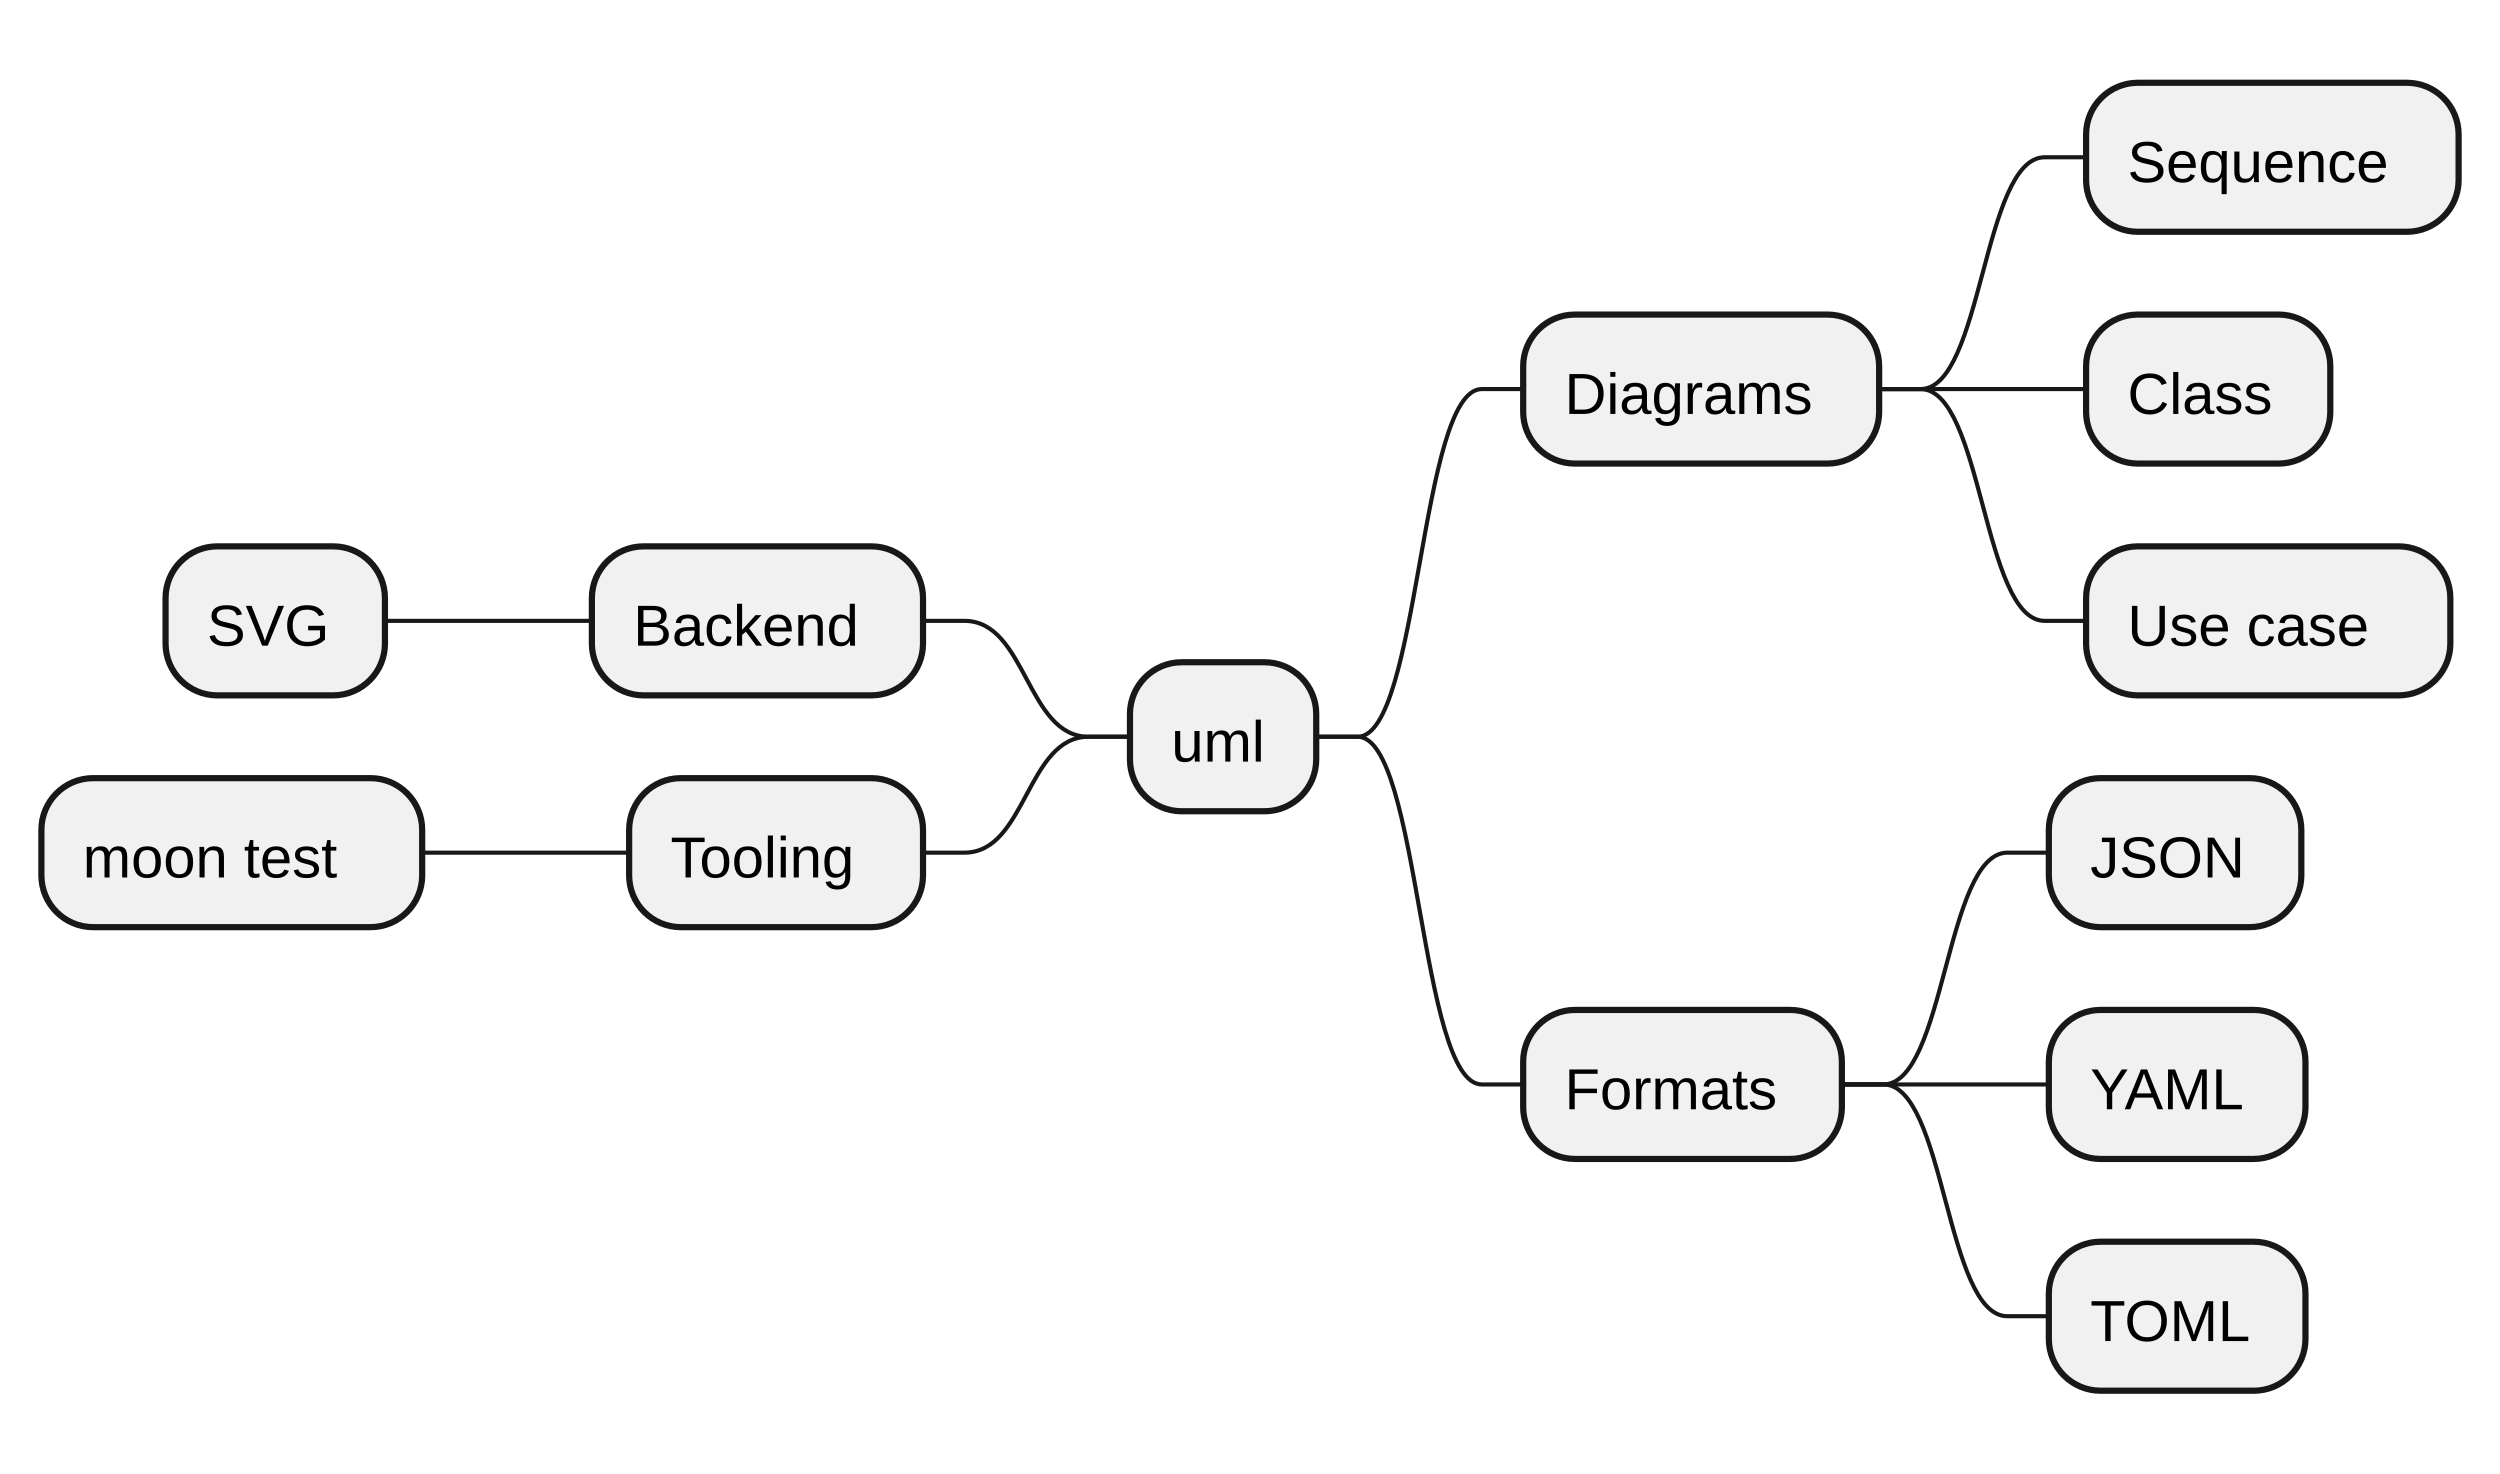
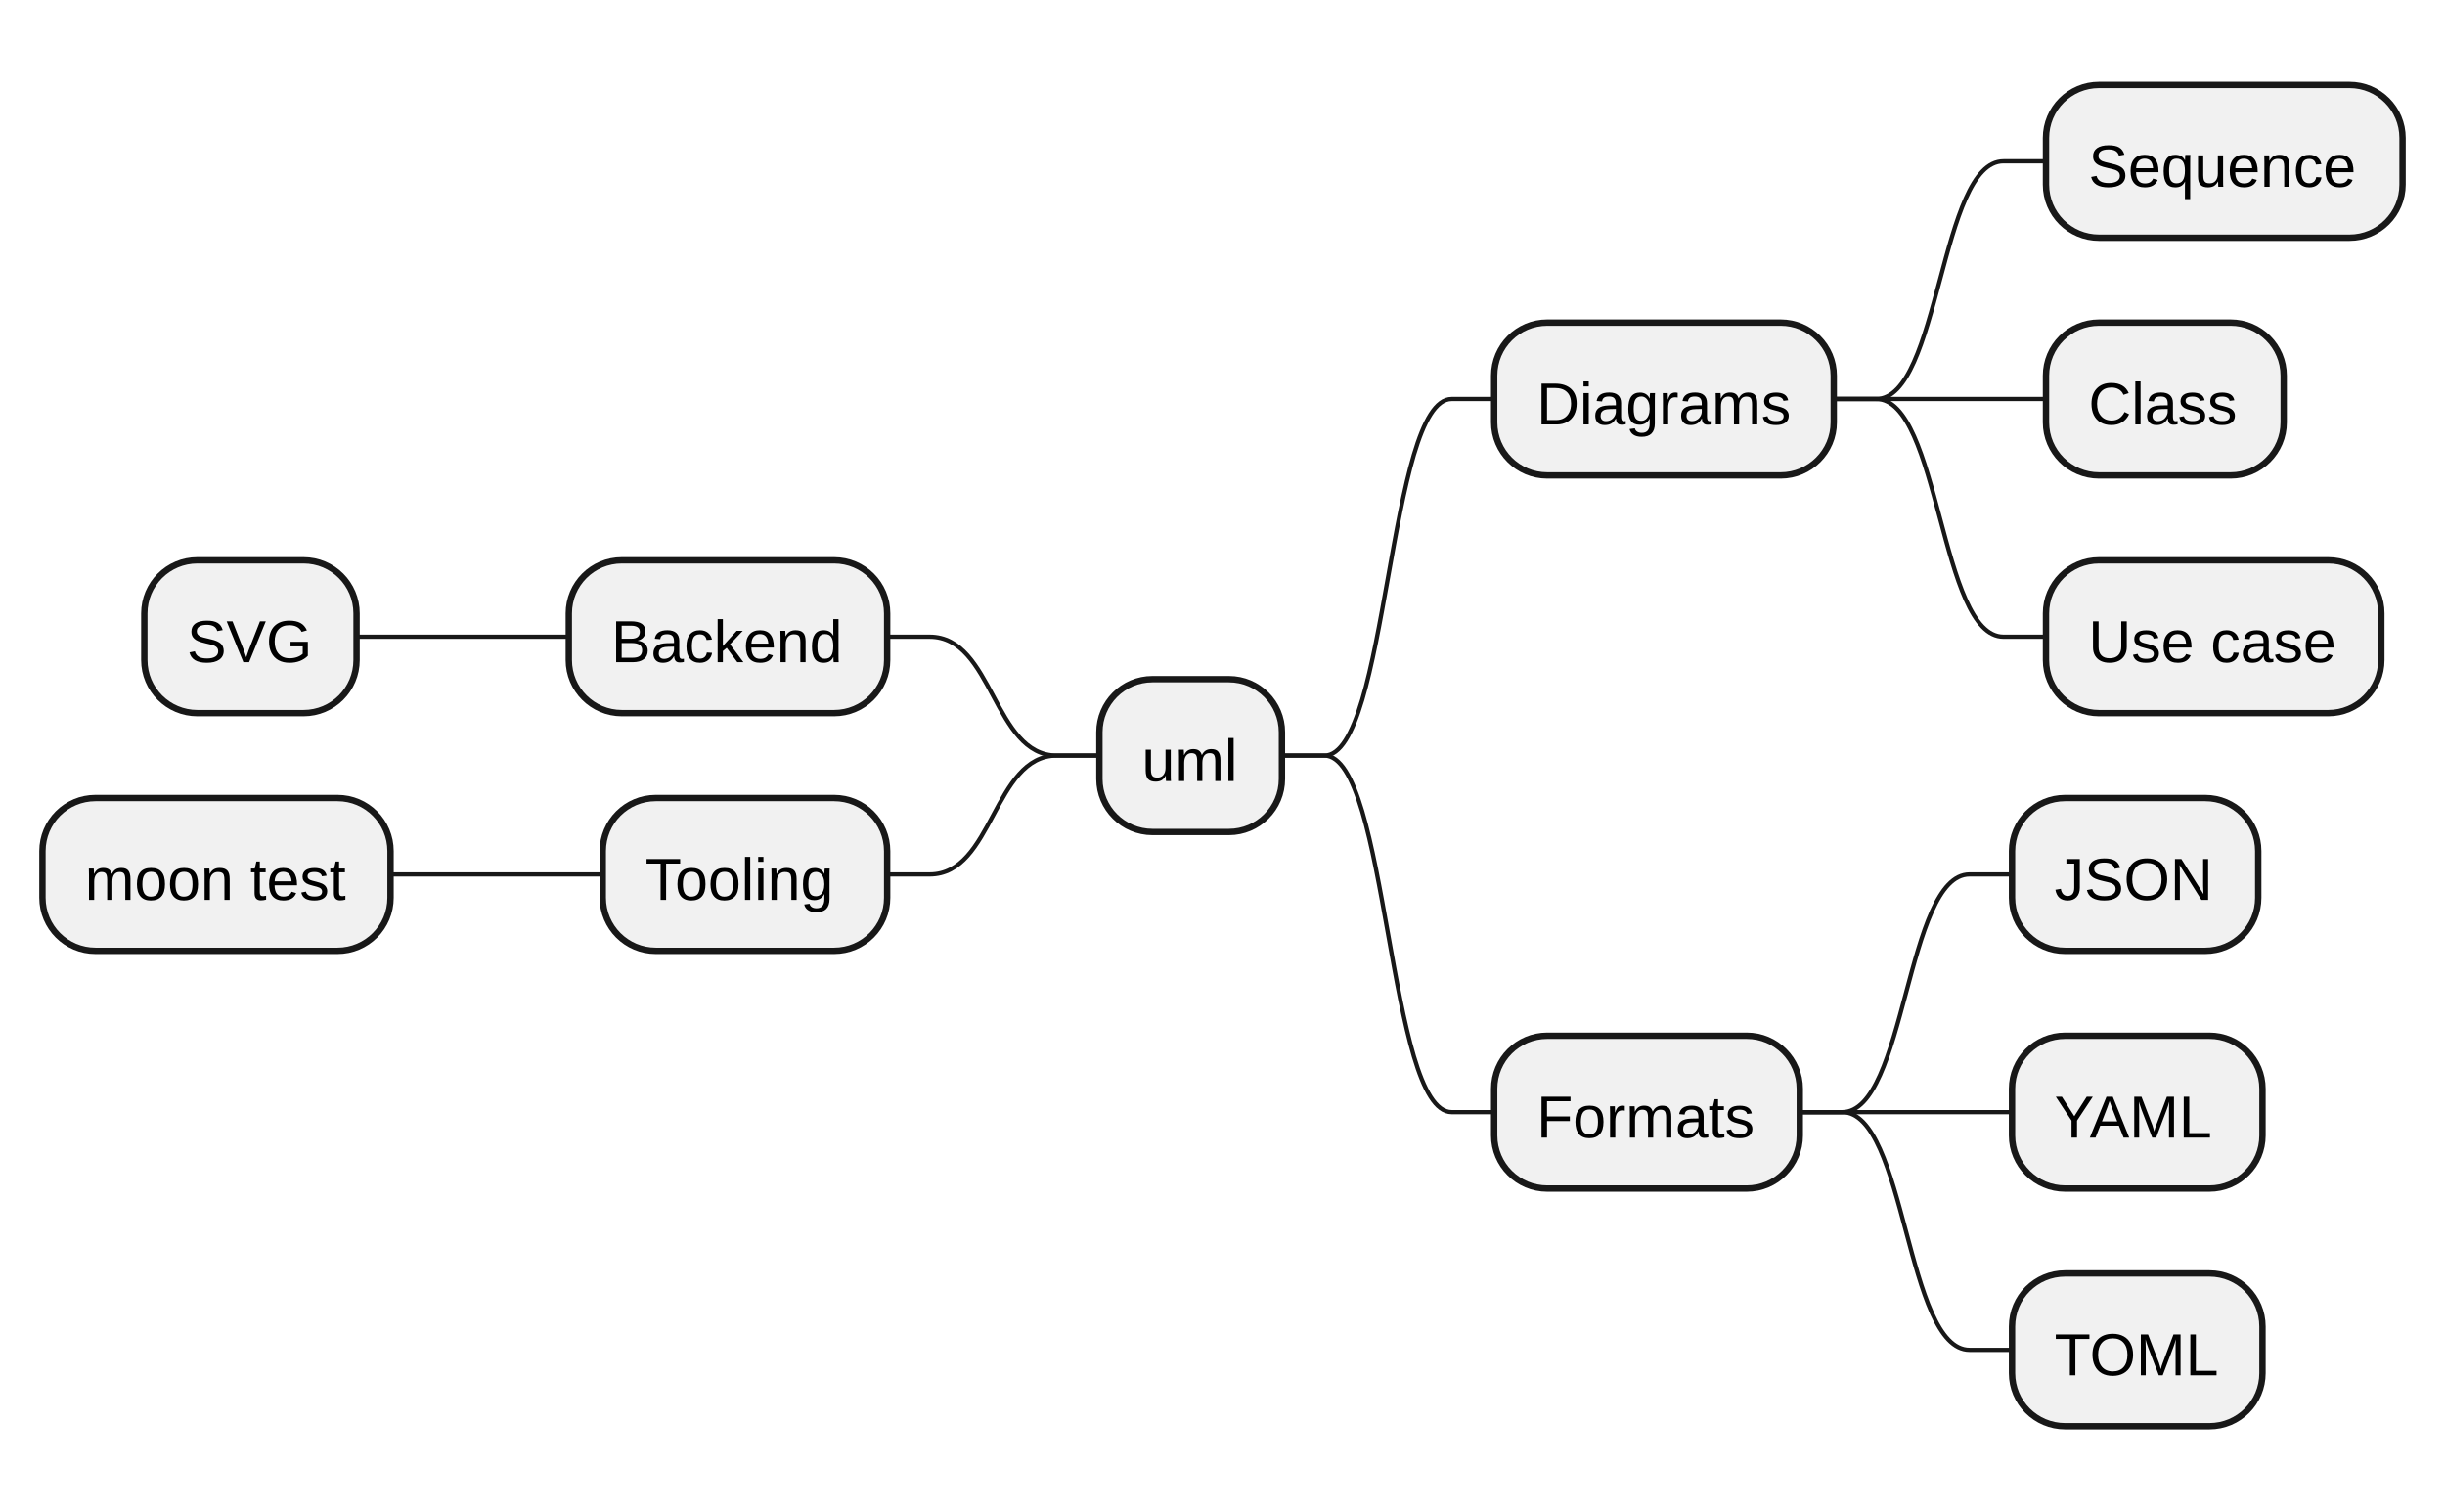
- <svg xmlns="http://www.w3.org/2000/svg" width="604" height="356" viewBox="0 0 604 356" role="img" aria-label="Mindmap">
+ <svg xmlns="http://www.w3.org/2000/svg" width="576" height="356" viewBox="0 0 576 356" role="img" aria-label="Mindmap">
  <style>svg{font-family:Arial, sans-serif;font-size:13px;background:transparent}.mindmap-link{fill:none}.mindmap-node.boxless .mindmap-label{font-weight:normal}</style>
-   <rect x="0" y="0" width="604" height="356" fill="transparent" />
+   <rect x="0" y="0" width="576" height="356" fill="transparent" />
  <g transform="scale(1)">
-     <path d="M 318 178 L 328 178 C 343 178 343 94 358 94 L 368 94" stroke="#181818" stroke-width="1" class="mindmap-link" />
-     <path d="M 454 94 L 464 94 C 479 94 479 38 494 38 L 504 38" stroke="#181818" stroke-width="1" class="mindmap-link" />
-     <path d="M 454 94 L 464 94 C 479 94 479 94 494 94 L 504 94" stroke="#181818" stroke-width="1" class="mindmap-link" />
-     <path d="M 454 94 L 464 94 C 479 94 479 150 494 150 L 504 150" stroke="#181818" stroke-width="1" class="mindmap-link" />
-     <path d="M 318 178 L 328 178 C 343 178 343 262 358 262 L 368 262" stroke="#181818" stroke-width="1" class="mindmap-link" />
-     <path d="M 445 262 L 455 262 C 470 262 470 206 485 206 L 495 206" stroke="#181818" stroke-width="1" class="mindmap-link" />
-     <path d="M 445 262 L 455 262 C 470 262 470 262 485 262 L 495 262" stroke="#181818" stroke-width="1" class="mindmap-link" />
-     <path d="M 445 262 L 455 262 C 470 262 470 318 485 318 L 495 318" stroke="#181818" stroke-width="1" class="mindmap-link" />
-     <path d="M 273 178 L 263 178 C 248 178 248 150 233 150 L 223 150" stroke="#181818" stroke-width="1" class="mindmap-link" />
-     <path d="M 143 150 L 133 150 C 118 150 118 150 103 150 L 93 150" stroke="#181818" stroke-width="1" class="mindmap-link" />
-     <path d="M 273 178 L 263 178 C 248 178 248 206 233 206 L 223 206" stroke="#181818" stroke-width="1" class="mindmap-link" />
-     <path d="M 152 206 L 142 206 C 127 206 127 206 112 206 L 102 206" stroke="#181818" stroke-width="1" class="mindmap-link" />
+     <path d="M 302 178 L 312 178 C 327 178 327 94 342 94 L 352 94" stroke="#181818" stroke-width="1" class="mindmap-link" />
+     <path d="M 432 94 L 442 94 C 457 94 457 38 472 38 L 482 38" stroke="#181818" stroke-width="1" class="mindmap-link" />
+     <path d="M 432 94 L 442 94 C 457 94 457 94 472 94 L 482 94" stroke="#181818" stroke-width="1" class="mindmap-link" />
+     <path d="M 432 94 L 442 94 C 457 94 457 150 472 150 L 482 150" stroke="#181818" stroke-width="1" class="mindmap-link" />
+     <path d="M 302 178 L 312 178 C 327 178 327 262 342 262 L 352 262" stroke="#181818" stroke-width="1" class="mindmap-link" />
+     <path d="M 424 262 L 434 262 C 449 262 449 206 464 206 L 474 206" stroke="#181818" stroke-width="1" class="mindmap-link" />
+     <path d="M 424 262 L 434 262 C 449 262 449 262 464 262 L 474 262" stroke="#181818" stroke-width="1" class="mindmap-link" />
+     <path d="M 424 262 L 434 262 C 449 262 449 318 464 318 L 474 318" stroke="#181818" stroke-width="1" class="mindmap-link" />
+     <path d="M 259 178 L 249 178 C 234 178 234 150 219 150 L 209 150" stroke="#181818" stroke-width="1" class="mindmap-link" />
+     <path d="M 134 150 L 124 150 C 109 150 109 150 94 150 L 84 150" stroke="#181818" stroke-width="1" class="mindmap-link" />
+     <path d="M 259 178 L 249 178 C 234 178 234 206 219 206 L 209 206" stroke="#181818" stroke-width="1" class="mindmap-link" />
+     <path d="M 142 206 L 132 206 C 117 206 117 206 102 206 L 92 206" stroke="#181818" stroke-width="1" class="mindmap-link" />
    <g class="mindmap-node box" data-idea-index="0">
-       <rect x="273" y="160" width="45" height="36" rx="12.5" fill="#F1F1F1" stroke="#181818" stroke-width="1.5" />
-       <text x="283" y="184" text-anchor="start" font-size="14px" textLength="25" lengthAdjust="spacing" font-style="normal" font-weight="400" fill="#000000" class="mindmap-label">uml</text>
+       <rect x="259" y="160" width="43" height="36" rx="12.5" fill="#F1F1F1" stroke="#181818" stroke-width="1.5" />
+       <text x="269" y="184" text-anchor="start" font-size="14px" textLength="22.575" lengthAdjust="spacing" font-style="normal" font-weight="400" fill="#000000" class="mindmap-label">uml</text>
    </g>
    <g class="mindmap-node box" data-idea-index="1">
-       <rect x="368" y="76" width="86" height="36" rx="12.5" fill="#F1F1F1" stroke="#181818" stroke-width="1.5" />
-       <text x="378" y="100" text-anchor="start" font-size="14px" textLength="66" lengthAdjust="spacing" font-style="normal" font-weight="400" fill="#000000" class="mindmap-label">Diagrams</text>
+       <rect x="352" y="76" width="80" height="36" rx="12.5" fill="#F1F1F1" stroke="#181818" stroke-width="1.5" />
+       <text x="362" y="100" text-anchor="start" font-size="14px" textLength="59.938" lengthAdjust="spacing" font-style="normal" font-weight="400" fill="#000000" class="mindmap-label">Diagrams</text>
    </g>
    <g class="mindmap-node box" data-idea-index="2">
-       <rect x="504" y="20" width="90" height="36" rx="12.5" fill="#F1F1F1" stroke="#181818" stroke-width="1.5" />
-       <text x="514" y="44" text-anchor="start" font-size="14px" textLength="70" lengthAdjust="spacing" font-style="normal" font-weight="400" fill="#000000" class="mindmap-label">Sequence</text>
+       <rect x="482" y="20" width="84" height="36" rx="12.5" fill="#F1F1F1" stroke="#181818" stroke-width="1.5" />
+       <text x="492" y="44" text-anchor="start" font-size="14px" textLength="63.088" lengthAdjust="spacing" font-style="normal" font-weight="400" fill="#000000" class="mindmap-label">Sequence</text>
    </g>
    <g class="mindmap-node box" data-idea-index="3">
-       <rect x="504" y="76" width="59" height="36" rx="12.5" fill="#F1F1F1" stroke="#181818" stroke-width="1.5" />
-       <text x="514" y="100" text-anchor="start" font-size="14px" textLength="39" lengthAdjust="spacing" font-style="normal" font-weight="400" fill="#000000" class="mindmap-label">Class</text>
+       <rect x="482" y="76" width="56" height="36" rx="12.5" fill="#F1F1F1" stroke="#181818" stroke-width="1.5" />
+       <text x="492" y="100" text-anchor="start" font-size="14px" textLength="35.087" lengthAdjust="spacing" font-style="normal" font-weight="400" fill="#000000" class="mindmap-label">Class</text>
    </g>
    <g class="mindmap-node box" data-idea-index="4">
-       <rect x="504" y="132" width="88" height="36" rx="12.5" fill="#F1F1F1" stroke="#181818" stroke-width="1.5" />
-       <text x="514" y="156" text-anchor="start" font-size="14px" textLength="68" lengthAdjust="spacing" font-style="normal" font-weight="400" fill="#000000" class="mindmap-label">Use case</text>
+       <rect x="482" y="132" width="79" height="36" rx="12.5" fill="#F1F1F1" stroke="#181818" stroke-width="1.5" />
+       <text x="492" y="156" text-anchor="start" font-size="14px" textLength="58.363" lengthAdjust="spacing" font-style="normal" font-weight="400" fill="#000000" class="mindmap-label">Use case</text>
    </g>
    <g class="mindmap-node box" data-idea-index="5">
-       <rect x="368" y="244" width="77" height="36" rx="12.5" fill="#F1F1F1" stroke="#181818" stroke-width="1.5" />
-       <text x="378" y="268" text-anchor="start" font-size="14px" textLength="57" lengthAdjust="spacing" font-style="normal" font-weight="400" fill="#000000" class="mindmap-label">Formats</text>
+       <rect x="352" y="244" width="72" height="36" rx="12.5" fill="#F1F1F1" stroke="#181818" stroke-width="1.5" />
+       <text x="362" y="268" text-anchor="start" font-size="14px" textLength="51.275" lengthAdjust="spacing" font-style="normal" font-weight="400" fill="#000000" class="mindmap-label">Formats</text>
    </g>
    <g class="mindmap-node box" data-idea-index="6">
-       <rect x="495" y="188" width="61" height="36" rx="12.5" fill="#F1F1F1" stroke="#181818" stroke-width="1.5" />
-       <text x="505" y="212" text-anchor="start" font-size="14px" textLength="41" lengthAdjust="spacing" font-style="normal" font-weight="400" fill="#000000" class="mindmap-label">JSON</text>
+       <rect x="474" y="188" width="58" height="36" rx="12.5" fill="#F1F1F1" stroke="#181818" stroke-width="1.5" />
+       <text x="484" y="212" text-anchor="start" font-size="14px" textLength="37.362" lengthAdjust="spacing" font-style="normal" font-weight="400" fill="#000000" class="mindmap-label">JSON</text>
    </g>
    <g class="mindmap-node box" data-idea-index="7">
-       <rect x="495" y="244" width="62" height="36" rx="12.5" fill="#F1F1F1" stroke="#181818" stroke-width="1.5" />
-       <text x="505" y="268" text-anchor="start" font-size="14px" textLength="42" lengthAdjust="spacing" font-style="normal" font-weight="400" fill="#000000" class="mindmap-label">YAML</text>
+       <rect x="474" y="244" width="59" height="36" rx="12.5" fill="#F1F1F1" stroke="#181818" stroke-width="1.5" />
+       <text x="484" y="268" text-anchor="start" font-size="14px" textLength="38.15" lengthAdjust="spacing" font-style="normal" font-weight="400" fill="#000000" class="mindmap-label">YAML</text>
    </g>
    <g class="mindmap-node box" data-idea-index="8">
-       <rect x="495" y="300" width="62" height="36" rx="12.5" fill="#F1F1F1" stroke="#181818" stroke-width="1.5" />
-       <text x="505" y="324" text-anchor="start" font-size="14px" textLength="42" lengthAdjust="spacing" font-style="normal" font-weight="400" fill="#000000" class="mindmap-label">TOML</text>
+       <rect x="474" y="300" width="59" height="36" rx="12.5" fill="#F1F1F1" stroke="#181818" stroke-width="1.5" />
+       <text x="484" y="324" text-anchor="start" font-size="14px" textLength="38.85" lengthAdjust="spacing" font-style="normal" font-weight="400" fill="#000000" class="mindmap-label">TOML</text>
    </g>
    <g class="mindmap-node box" data-idea-index="9">
-       <rect x="143" y="132" width="80" height="36" rx="12.5" fill="#F1F1F1" stroke="#181818" stroke-width="1.5" />
-       <text x="153" y="156" text-anchor="start" font-size="14px" textLength="60" lengthAdjust="spacing" font-style="normal" font-weight="400" fill="#000000" class="mindmap-label">Backend</text>
+       <rect x="134" y="132" width="75" height="36" rx="12.5" fill="#F1F1F1" stroke="#181818" stroke-width="1.5" />
+       <text x="144" y="156" text-anchor="start" font-size="14px" textLength="54.513" lengthAdjust="spacing" font-style="normal" font-weight="400" fill="#000000" class="mindmap-label">Backend</text>
    </g>
    <g class="mindmap-node box" data-idea-index="10">
-       <rect x="40" y="132" width="53" height="36" rx="12.5" fill="#F1F1F1" stroke="#181818" stroke-width="1.5" />
-       <text x="50" y="156" text-anchor="start" font-size="14px" textLength="33" lengthAdjust="spacing" font-style="normal" font-weight="400" fill="#000000" class="mindmap-label">SVG</text>
+       <rect x="34" y="132" width="50" height="36" rx="12.5" fill="#F1F1F1" stroke="#181818" stroke-width="1.5" />
+       <text x="44" y="156" text-anchor="start" font-size="14px" textLength="29.575" lengthAdjust="spacing" font-style="normal" font-weight="400" fill="#000000" class="mindmap-label">SVG</text>
    </g>
    <g class="mindmap-node box" data-idea-index="11">
-       <rect x="152" y="188" width="71" height="36" rx="12.5" fill="#F1F1F1" stroke="#181818" stroke-width="1.5" />
-       <text x="162" y="212" text-anchor="start" font-size="14px" textLength="51" lengthAdjust="spacing" font-style="normal" font-weight="400" fill="#000000" class="mindmap-label">Tooling</text>
+       <rect x="142" y="188" width="67" height="36" rx="12.5" fill="#F1F1F1" stroke="#181818" stroke-width="1.5" />
+       <text x="152" y="212" text-anchor="start" font-size="14px" textLength="46.025" lengthAdjust="spacing" font-style="normal" font-weight="400" fill="#000000" class="mindmap-label">Tooling</text>
    </g>
    <g class="mindmap-node box" data-idea-index="12">
-       <rect x="10" y="188" width="92" height="36" rx="12.5" fill="#F1F1F1" stroke="#181818" stroke-width="1.5" />
-       <text x="20" y="212" text-anchor="start" font-size="14px" textLength="72" lengthAdjust="spacing" font-style="normal" font-weight="400" fill="#000000" class="mindmap-label">moon test</text>
+       <rect x="10" y="188" width="82" height="36" rx="12.5" fill="#F1F1F1" stroke="#181818" stroke-width="1.5" />
+       <text x="20" y="212" text-anchor="start" font-size="14px" textLength="61.338" lengthAdjust="spacing" font-style="normal" font-weight="400" fill="#000000" class="mindmap-label">moon test</text>
    </g>
  </g>
</svg>
